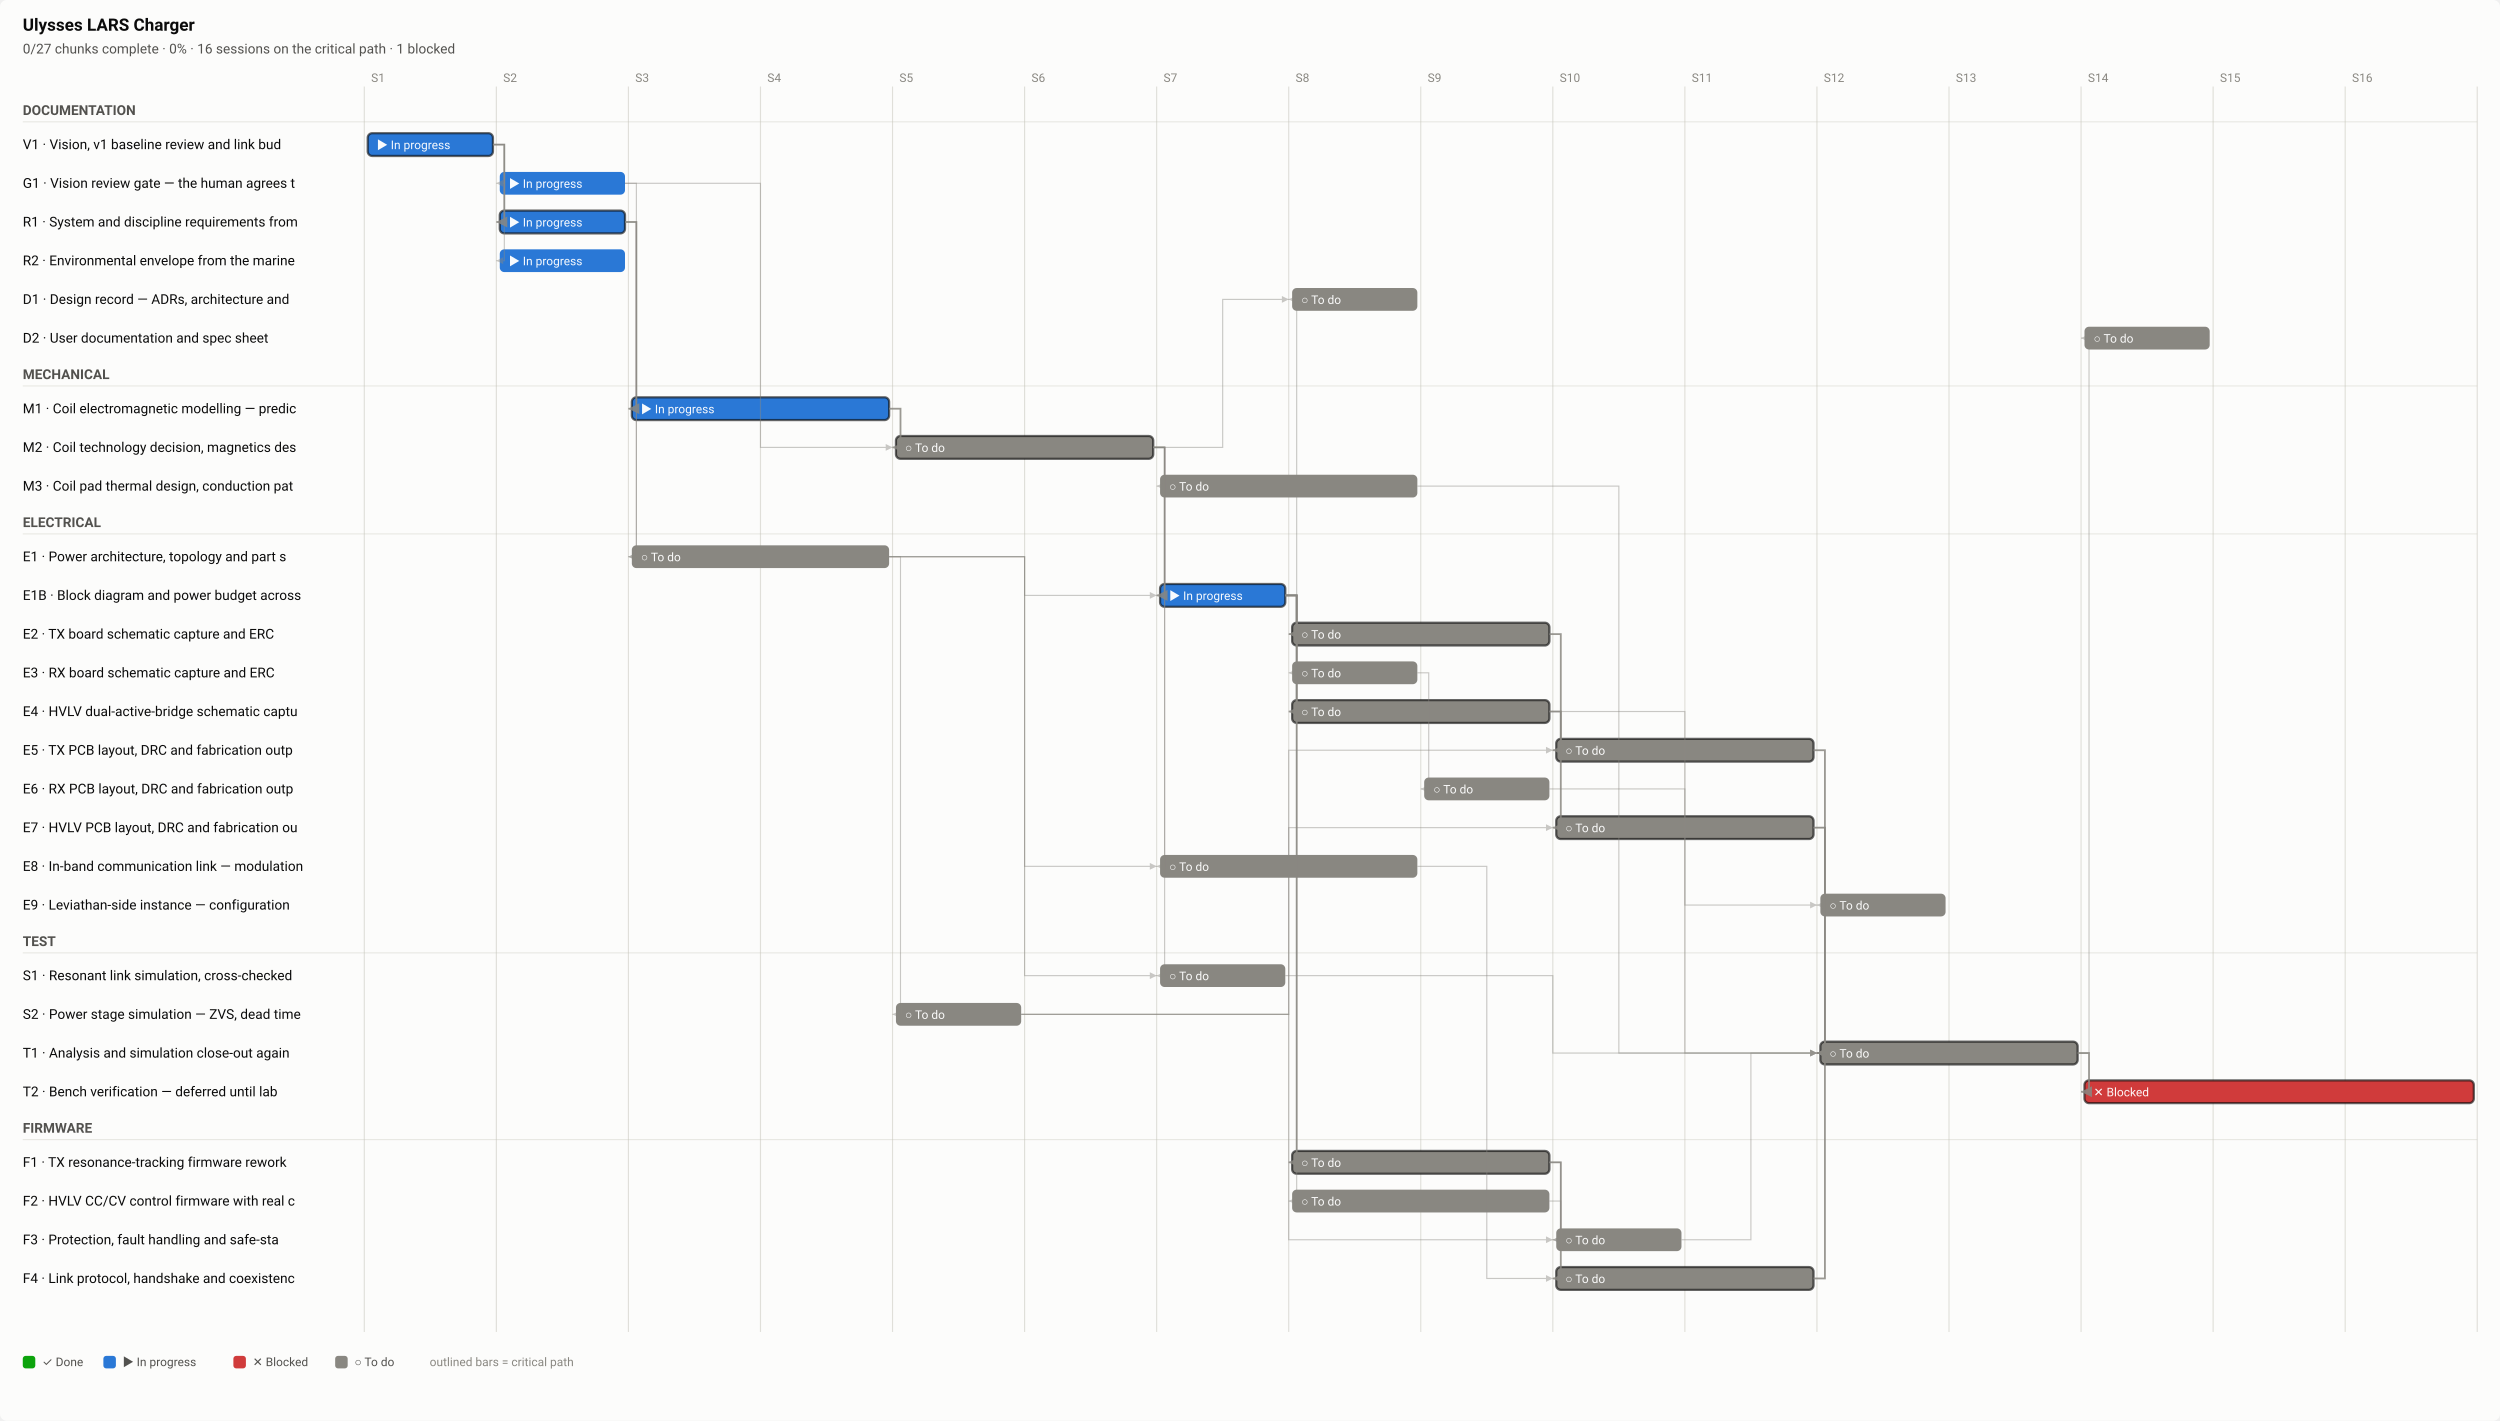
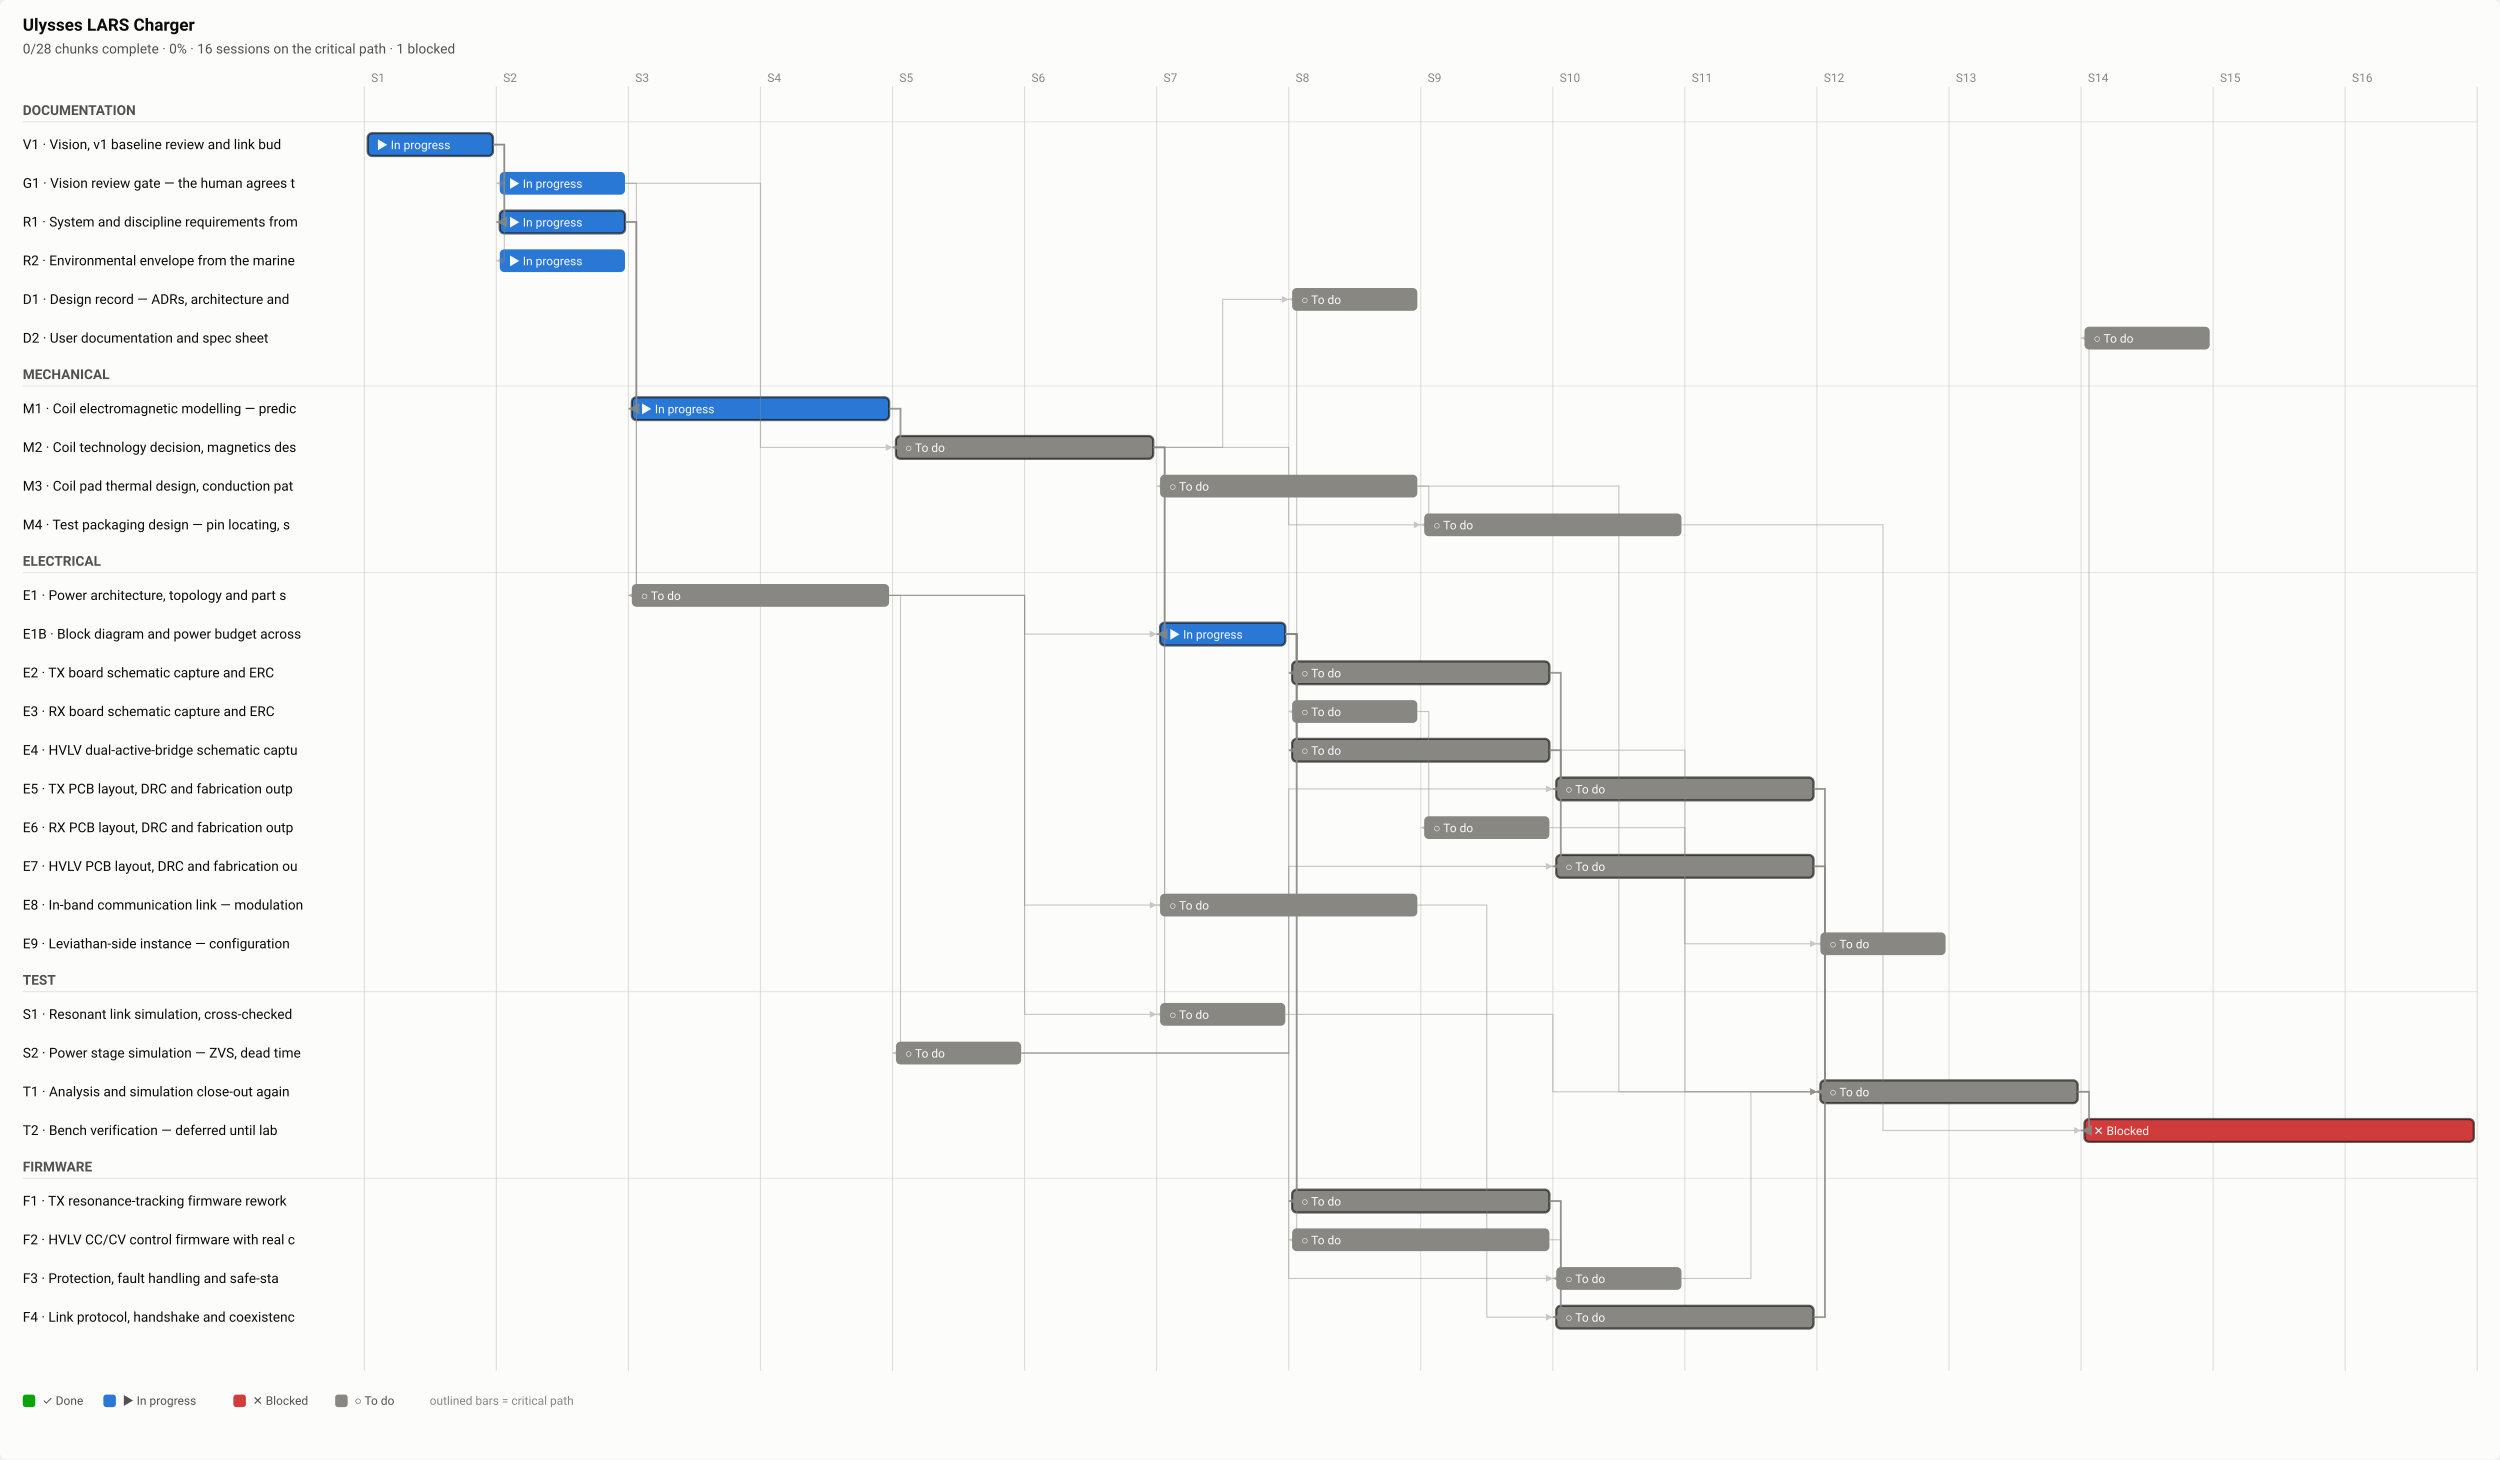
- <svg xmlns="http://www.w3.org/2000/svg" width="2196" height="1248" viewBox="0 0 2196 1248" font-family="ui-sans-serif,system-ui,-apple-system,'Segoe UI',Roboto,'Helvetica Neue',Arial,sans-serif" role="img" aria-label="Project plan: Ulysses LARS Charger, 0 of 27 chunks done">
+ <svg xmlns="http://www.w3.org/2000/svg" width="2196" height="1282" viewBox="0 0 2196 1282" font-family="ui-sans-serif,system-ui,-apple-system,'Segoe UI',Roboto,'Helvetica Neue',Arial,sans-serif" role="img" aria-label="Project plan: Ulysses LARS Charger, 0 of 28 chunks done">
  <style>
.s{fill:#fcfcfb} .ink{fill:#0b0b0b} .ink2{fill:#52514e} .ax{stroke:#c3c2b7} .bar-in_progress{fill:#2a78d6}
@media (prefers-color-scheme:dark){.s{fill:#1a1a19} .ink{fill:#ffffff} .ink2{fill:#c3c2b7} .ax{stroke:#383835} .bar-in_progress{fill:#3987e5}}
.mut{fill:#898781} .bar-done{fill:#0ca30c} .bar-blocked{fill:#d03b3b} .bar-todo{fill:#898781}
.crit{stroke:#0b0b0b;stroke-opacity:0.62;stroke-width:2}
@media (prefers-color-scheme:dark){.crit{stroke:#ffffff;stroke-opacity:0.72}}
.t{font-size:12px} .tb{font-size:12px;font-weight:600} .ts{font-size:10.5px} .h{font-size:15px;font-weight:600}
</style>
-   <rect width="2196" height="1248" class="s" rx="6" />
+   <rect width="2196" height="1282" class="s" rx="6" />
  <text x="20" y="27" class="h ink">Ulysses LARS Charger</text>
-   <text x="20" y="47" class="t ink2">0/27 chunks complete · 0% · 16 sessions on the critical path · 1 blocked</text>
-   <line x1="320" y1="76" x2="320" y2="1170" class="ax" stroke-width="1" opacity="0.5" />
+   <text x="20" y="47" class="t ink2">0/28 chunks complete · 0% · 16 sessions on the critical path · 1 blocked</text>
+   <line x1="320" y1="76" x2="320" y2="1204" class="ax" stroke-width="1" opacity="0.5" />
  <text x="326" y="72" class="ts mut">S1</text>
-   <line x1="436" y1="76" x2="436" y2="1170" class="ax" stroke-width="1" opacity="0.5" />
+   <line x1="436" y1="76" x2="436" y2="1204" class="ax" stroke-width="1" opacity="0.5" />
  <text x="442" y="72" class="ts mut">S2</text>
-   <line x1="552" y1="76" x2="552" y2="1170" class="ax" stroke-width="1" opacity="0.5" />
+   <line x1="552" y1="76" x2="552" y2="1204" class="ax" stroke-width="1" opacity="0.5" />
  <text x="558" y="72" class="ts mut">S3</text>
-   <line x1="668" y1="76" x2="668" y2="1170" class="ax" stroke-width="1" opacity="0.5" />
+   <line x1="668" y1="76" x2="668" y2="1204" class="ax" stroke-width="1" opacity="0.5" />
  <text x="674" y="72" class="ts mut">S4</text>
-   <line x1="784" y1="76" x2="784" y2="1170" class="ax" stroke-width="1" opacity="0.5" />
+   <line x1="784" y1="76" x2="784" y2="1204" class="ax" stroke-width="1" opacity="0.5" />
  <text x="790" y="72" class="ts mut">S5</text>
-   <line x1="900" y1="76" x2="900" y2="1170" class="ax" stroke-width="1" opacity="0.5" />
+   <line x1="900" y1="76" x2="900" y2="1204" class="ax" stroke-width="1" opacity="0.5" />
  <text x="906" y="72" class="ts mut">S6</text>
-   <line x1="1016" y1="76" x2="1016" y2="1170" class="ax" stroke-width="1" opacity="0.5" />
+   <line x1="1016" y1="76" x2="1016" y2="1204" class="ax" stroke-width="1" opacity="0.5" />
  <text x="1022" y="72" class="ts mut">S7</text>
-   <line x1="1132" y1="76" x2="1132" y2="1170" class="ax" stroke-width="1" opacity="0.5" />
+   <line x1="1132" y1="76" x2="1132" y2="1204" class="ax" stroke-width="1" opacity="0.5" />
  <text x="1138" y="72" class="ts mut">S8</text>
-   <line x1="1248" y1="76" x2="1248" y2="1170" class="ax" stroke-width="1" opacity="0.5" />
+   <line x1="1248" y1="76" x2="1248" y2="1204" class="ax" stroke-width="1" opacity="0.5" />
  <text x="1254" y="72" class="ts mut">S9</text>
-   <line x1="1364" y1="76" x2="1364" y2="1170" class="ax" stroke-width="1" opacity="0.5" />
+   <line x1="1364" y1="76" x2="1364" y2="1204" class="ax" stroke-width="1" opacity="0.5" />
  <text x="1370" y="72" class="ts mut">S10</text>
-   <line x1="1480" y1="76" x2="1480" y2="1170" class="ax" stroke-width="1" opacity="0.5" />
+   <line x1="1480" y1="76" x2="1480" y2="1204" class="ax" stroke-width="1" opacity="0.5" />
  <text x="1486" y="72" class="ts mut">S11</text>
-   <line x1="1596" y1="76" x2="1596" y2="1170" class="ax" stroke-width="1" opacity="0.5" />
+   <line x1="1596" y1="76" x2="1596" y2="1204" class="ax" stroke-width="1" opacity="0.5" />
  <text x="1602" y="72" class="ts mut">S12</text>
-   <line x1="1712" y1="76" x2="1712" y2="1170" class="ax" stroke-width="1" opacity="0.5" />
+   <line x1="1712" y1="76" x2="1712" y2="1204" class="ax" stroke-width="1" opacity="0.5" />
  <text x="1718" y="72" class="ts mut">S13</text>
-   <line x1="1828" y1="76" x2="1828" y2="1170" class="ax" stroke-width="1" opacity="0.5" />
+   <line x1="1828" y1="76" x2="1828" y2="1204" class="ax" stroke-width="1" opacity="0.5" />
  <text x="1834" y="72" class="ts mut">S14</text>
-   <line x1="1944" y1="76" x2="1944" y2="1170" class="ax" stroke-width="1" opacity="0.5" />
+   <line x1="1944" y1="76" x2="1944" y2="1204" class="ax" stroke-width="1" opacity="0.5" />
  <text x="1950" y="72" class="ts mut">S15</text>
-   <line x1="2060" y1="76" x2="2060" y2="1170" class="ax" stroke-width="1" opacity="0.5" />
+   <line x1="2060" y1="76" x2="2060" y2="1204" class="ax" stroke-width="1" opacity="0.5" />
  <text x="2066" y="72" class="ts mut">S16</text>
-   <line x1="2176" y1="76" x2="2176" y2="1170" class="ax" stroke-width="1" opacity="0.5" />
+   <line x1="2176" y1="76" x2="2176" y2="1204" class="ax" stroke-width="1" opacity="0.5" />
  <text x="20" y="101" class="tb ink2">DOCUMENTATION</text>
  <line x1="20" y1="107" x2="2176" y2="107" class="ax" stroke-width="1" opacity="0.35" />
  <text x="20" y="131.0" class="t ink">V1 · Vision, v1 baseline review and link bud</text>
  <rect x="323" y="117.0" width="110" height="20" rx="4" class="bar-in_progress crit" />
  <text x="331" y="131.0" class="ts" fill="#ffffff" opacity="0.96">▶ In progress</text>
  <text x="20" y="165.0" class="t ink">G1 · Vision review gate — the human agrees t</text>
  <rect x="439" y="151.0" width="110" height="20" rx="4" class="bar-in_progress" />
  <text x="447" y="165.0" class="ts" fill="#ffffff" opacity="0.96">▶ In progress</text>
  <text x="20" y="199.0" class="t ink">R1 · System and discipline requirements from</text>
  <rect x="439" y="185.0" width="110" height="20" rx="4" class="bar-in_progress crit" />
  <text x="447" y="199.0" class="ts" fill="#ffffff" opacity="0.96">▶ In progress</text>
  <text x="20" y="233.0" class="t ink">R2 · Environmental envelope from the marine </text>
  <rect x="439" y="219.0" width="110" height="20" rx="4" class="bar-in_progress" />
  <text x="447" y="233.0" class="ts" fill="#ffffff" opacity="0.96">▶ In progress</text>
  <text x="20" y="267.0" class="t ink">D1 · Design record — ADRs, architecture and </text>
  <rect x="1135" y="253.0" width="110" height="20" rx="4" class="bar-todo" />
  <text x="1143" y="267.0" class="ts" fill="#ffffff" opacity="0.96">○ To do</text>
  <text x="20" y="301.0" class="t ink">D2 · User documentation and spec sheet</text>
  <rect x="1831" y="287.0" width="110" height="20" rx="4" class="bar-todo" />
  <text x="1839" y="301.0" class="ts" fill="#ffffff" opacity="0.96">○ To do</text>
  <text x="20" y="333" class="tb ink2">MECHANICAL</text>
  <line x1="20" y1="339" x2="2176" y2="339" class="ax" stroke-width="1" opacity="0.35" />
  <text x="20" y="363.0" class="t ink">M1 · Coil electromagnetic modelling — predic</text>
  <rect x="555" y="349.0" width="226" height="20" rx="4" class="bar-in_progress crit" />
  <text x="563" y="363.0" class="ts" fill="#ffffff" opacity="0.96">▶ In progress</text>
  <text x="20" y="397.0" class="t ink">M2 · Coil technology decision, magnetics des</text>
  <rect x="787" y="383.0" width="226" height="20" rx="4" class="bar-todo crit" />
  <text x="795" y="397.0" class="ts" fill="#ffffff" opacity="0.96">○ To do</text>
  <text x="20" y="431.0" class="t ink">M3 · Coil pad thermal design, conduction pat</text>
  <rect x="1019" y="417.0" width="226" height="20" rx="4" class="bar-todo" />
  <text x="1027" y="431.0" class="ts" fill="#ffffff" opacity="0.96">○ To do</text>
-   <text x="20" y="463" class="tb ink2">ELECTRICAL</text>
-   <line x1="20" y1="469" x2="2176" y2="469" class="ax" stroke-width="1" opacity="0.35" />
-   <text x="20" y="493.0" class="t ink">E1 · Power architecture, topology and part s</text>
-   <rect x="555" y="479.0" width="226" height="20" rx="4" class="bar-todo" />
-   <text x="563" y="493.0" class="ts" fill="#ffffff" opacity="0.96">○ To do</text>
-   <text x="20" y="527.0" class="t ink">E1B · Block diagram and power budget across </text>
-   <rect x="1019" y="513.0" width="110" height="20" rx="4" class="bar-in_progress crit" />
-   <text x="1027" y="527.0" class="ts" fill="#ffffff" opacity="0.96">▶ In progress</text>
-   <text x="20" y="561.0" class="t ink">E2 · TX board schematic capture and ERC</text>
-   <rect x="1135" y="547.0" width="226" height="20" rx="4" class="bar-todo crit" />
-   <text x="1143" y="561.0" class="ts" fill="#ffffff" opacity="0.96">○ To do</text>
-   <text x="20" y="595.0" class="t ink">E3 · RX board schematic capture and ERC</text>
-   <rect x="1135" y="581.0" width="110" height="20" rx="4" class="bar-todo" />
+   <text x="20" y="465.0" class="t ink">M4 · Test packaging design — pin locating, s</text>
+   <rect x="1251" y="451.0" width="226" height="20" rx="4" class="bar-todo" />
+   <text x="1259" y="465.0" class="ts" fill="#ffffff" opacity="0.96">○ To do</text>
+   <text x="20" y="497" class="tb ink2">ELECTRICAL</text>
+   <line x1="20" y1="503" x2="2176" y2="503" class="ax" stroke-width="1" opacity="0.35" />
+   <text x="20" y="527.0" class="t ink">E1 · Power architecture, topology and part s</text>
+   <rect x="555" y="513.0" width="226" height="20" rx="4" class="bar-todo" />
+   <text x="563" y="527.0" class="ts" fill="#ffffff" opacity="0.96">○ To do</text>
+   <text x="20" y="561.0" class="t ink">E1B · Block diagram and power budget across </text>
+   <rect x="1019" y="547.0" width="110" height="20" rx="4" class="bar-in_progress crit" />
+   <text x="1027" y="561.0" class="ts" fill="#ffffff" opacity="0.96">▶ In progress</text>
+   <text x="20" y="595.0" class="t ink">E2 · TX board schematic capture and ERC</text>
+   <rect x="1135" y="581.0" width="226" height="20" rx="4" class="bar-todo crit" />
  <text x="1143" y="595.0" class="ts" fill="#ffffff" opacity="0.96">○ To do</text>
-   <text x="20" y="629.0" class="t ink">E4 · HVLV dual-active-bridge schematic captu</text>
-   <rect x="1135" y="615.0" width="226" height="20" rx="4" class="bar-todo crit" />
+   <text x="20" y="629.0" class="t ink">E3 · RX board schematic capture and ERC</text>
+   <rect x="1135" y="615.0" width="110" height="20" rx="4" class="bar-todo" />
  <text x="1143" y="629.0" class="ts" fill="#ffffff" opacity="0.96">○ To do</text>
-   <text x="20" y="663.0" class="t ink">E5 · TX PCB layout, DRC and fabrication outp</text>
-   <rect x="1367" y="649.0" width="226" height="20" rx="4" class="bar-todo crit" />
-   <text x="1375" y="663.0" class="ts" fill="#ffffff" opacity="0.96">○ To do</text>
-   <text x="20" y="697.0" class="t ink">E6 · RX PCB layout, DRC and fabrication outp</text>
-   <rect x="1251" y="683.0" width="110" height="20" rx="4" class="bar-todo" />
-   <text x="1259" y="697.0" class="ts" fill="#ffffff" opacity="0.96">○ To do</text>
-   <text x="20" y="731.0" class="t ink">E7 · HVLV PCB layout, DRC and fabrication ou</text>
-   <rect x="1367" y="717.0" width="226" height="20" rx="4" class="bar-todo crit" />
-   <text x="1375" y="731.0" class="ts" fill="#ffffff" opacity="0.96">○ To do</text>
-   <text x="20" y="765.0" class="t ink">E8 · In-band communication link — modulation</text>
-   <rect x="1019" y="751.0" width="226" height="20" rx="4" class="bar-todo" />
-   <text x="1027" y="765.0" class="ts" fill="#ffffff" opacity="0.96">○ To do</text>
-   <text x="20" y="799.0" class="t ink">E9 · Leviathan-side instance — configuration</text>
-   <rect x="1599" y="785.0" width="110" height="20" rx="4" class="bar-todo" />
-   <text x="1607" y="799.0" class="ts" fill="#ffffff" opacity="0.96">○ To do</text>
-   <text x="20" y="831" class="tb ink2">TEST</text>
-   <line x1="20" y1="837" x2="2176" y2="837" class="ax" stroke-width="1" opacity="0.35" />
-   <text x="20" y="861.0" class="t ink">S1 · Resonant link simulation, cross-checked</text>
-   <rect x="1019" y="847.0" width="110" height="20" rx="4" class="bar-todo" />
-   <text x="1027" y="861.0" class="ts" fill="#ffffff" opacity="0.96">○ To do</text>
-   <text x="20" y="895.0" class="t ink">S2 · Power stage simulation — ZVS, dead time</text>
-   <rect x="787" y="881.0" width="110" height="20" rx="4" class="bar-todo" />
-   <text x="795" y="895.0" class="ts" fill="#ffffff" opacity="0.96">○ To do</text>
-   <text x="20" y="929.0" class="t ink">T1 · Analysis and simulation close-out again</text>
-   <rect x="1599" y="915.0" width="226" height="20" rx="4" class="bar-todo crit" />
-   <text x="1607" y="929.0" class="ts" fill="#ffffff" opacity="0.96">○ To do</text>
-   <text x="20" y="963.0" class="t ink">T2 · Bench verification — deferred until lab</text>
-   <rect x="1831" y="949.0" width="342" height="20" rx="4" class="bar-blocked crit" />
-   <text x="1839" y="963.0" class="ts" fill="#ffffff" opacity="0.96">✕ Blocked</text>
-   <text x="20" y="995" class="tb ink2">FIRMWARE</text>
-   <line x1="20" y1="1001" x2="2176" y2="1001" class="ax" stroke-width="1" opacity="0.35" />
-   <text x="20" y="1025.0" class="t ink">F1 · TX resonance-tracking firmware rework</text>
-   <rect x="1135" y="1011.0" width="226" height="20" rx="4" class="bar-todo crit" />
-   <text x="1143" y="1025.0" class="ts" fill="#ffffff" opacity="0.96">○ To do</text>
-   <text x="20" y="1059.0" class="t ink">F2 · HVLV CC/CV control firmware with real c</text>
-   <rect x="1135" y="1045.0" width="226" height="20" rx="4" class="bar-todo" />
+   <text x="20" y="663.0" class="t ink">E4 · HVLV dual-active-bridge schematic captu</text>
+   <rect x="1135" y="649.0" width="226" height="20" rx="4" class="bar-todo crit" />
+   <text x="1143" y="663.0" class="ts" fill="#ffffff" opacity="0.96">○ To do</text>
+   <text x="20" y="697.0" class="t ink">E5 · TX PCB layout, DRC and fabrication outp</text>
+   <rect x="1367" y="683.0" width="226" height="20" rx="4" class="bar-todo crit" />
+   <text x="1375" y="697.0" class="ts" fill="#ffffff" opacity="0.96">○ To do</text>
+   <text x="20" y="731.0" class="t ink">E6 · RX PCB layout, DRC and fabrication outp</text>
+   <rect x="1251" y="717.0" width="110" height="20" rx="4" class="bar-todo" />
+   <text x="1259" y="731.0" class="ts" fill="#ffffff" opacity="0.96">○ To do</text>
+   <text x="20" y="765.0" class="t ink">E7 · HVLV PCB layout, DRC and fabrication ou</text>
+   <rect x="1367" y="751.0" width="226" height="20" rx="4" class="bar-todo crit" />
+   <text x="1375" y="765.0" class="ts" fill="#ffffff" opacity="0.96">○ To do</text>
+   <text x="20" y="799.0" class="t ink">E8 · In-band communication link — modulation</text>
+   <rect x="1019" y="785.0" width="226" height="20" rx="4" class="bar-todo" />
+   <text x="1027" y="799.0" class="ts" fill="#ffffff" opacity="0.96">○ To do</text>
+   <text x="20" y="833.0" class="t ink">E9 · Leviathan-side instance — configuration</text>
+   <rect x="1599" y="819.0" width="110" height="20" rx="4" class="bar-todo" />
+   <text x="1607" y="833.0" class="ts" fill="#ffffff" opacity="0.96">○ To do</text>
+   <text x="20" y="865" class="tb ink2">TEST</text>
+   <line x1="20" y1="871" x2="2176" y2="871" class="ax" stroke-width="1" opacity="0.35" />
+   <text x="20" y="895.0" class="t ink">S1 · Resonant link simulation, cross-checked</text>
+   <rect x="1019" y="881.0" width="110" height="20" rx="4" class="bar-todo" />
+   <text x="1027" y="895.0" class="ts" fill="#ffffff" opacity="0.96">○ To do</text>
+   <text x="20" y="929.0" class="t ink">S2 · Power stage simulation — ZVS, dead time</text>
+   <rect x="787" y="915.0" width="110" height="20" rx="4" class="bar-todo" />
+   <text x="795" y="929.0" class="ts" fill="#ffffff" opacity="0.96">○ To do</text>
+   <text x="20" y="963.0" class="t ink">T1 · Analysis and simulation close-out again</text>
+   <rect x="1599" y="949.0" width="226" height="20" rx="4" class="bar-todo crit" />
+   <text x="1607" y="963.0" class="ts" fill="#ffffff" opacity="0.96">○ To do</text>
+   <text x="20" y="997.0" class="t ink">T2 · Bench verification — deferred until lab</text>
+   <rect x="1831" y="983.0" width="342" height="20" rx="4" class="bar-blocked crit" />
+   <text x="1839" y="997.0" class="ts" fill="#ffffff" opacity="0.96">✕ Blocked</text>
+   <text x="20" y="1029" class="tb ink2">FIRMWARE</text>
+   <line x1="20" y1="1035" x2="2176" y2="1035" class="ax" stroke-width="1" opacity="0.35" />
+   <text x="20" y="1059.0" class="t ink">F1 · TX resonance-tracking firmware rework</text>
+   <rect x="1135" y="1045.0" width="226" height="20" rx="4" class="bar-todo crit" />
  <text x="1143" y="1059.0" class="ts" fill="#ffffff" opacity="0.96">○ To do</text>
-   <text x="20" y="1093.0" class="t ink">F3 · Protection, fault handling and safe-sta</text>
-   <rect x="1367" y="1079.0" width="110" height="20" rx="4" class="bar-todo" />
-   <text x="1375" y="1093.0" class="ts" fill="#ffffff" opacity="0.96">○ To do</text>
-   <text x="20" y="1127.0" class="t ink">F4 · Link protocol, handshake and coexistenc</text>
-   <rect x="1367" y="1113.0" width="226" height="20" rx="4" class="bar-todo crit" />
+   <text x="20" y="1093.0" class="t ink">F2 · HVLV CC/CV control firmware with real c</text>
+   <rect x="1135" y="1079.0" width="226" height="20" rx="4" class="bar-todo" />
+   <text x="1143" y="1093.0" class="ts" fill="#ffffff" opacity="0.96">○ To do</text>
+   <text x="20" y="1127.0" class="t ink">F3 · Protection, fault handling and safe-sta</text>
+   <rect x="1367" y="1113.0" width="110" height="20" rx="4" class="bar-todo" />
  <text x="1375" y="1127.0" class="ts" fill="#ffffff" opacity="0.96">○ To do</text>
+   <text x="20" y="1161.0" class="t ink">F4 · Link protocol, handshake and coexistenc</text>
+   <rect x="1367" y="1147.0" width="226" height="20" rx="4" class="bar-todo crit" />
+   <text x="1375" y="1161.0" class="ts" fill="#ffffff" opacity="0.96">○ To do</text>
  <defs>
    <marker id="ah" markerWidth="7" markerHeight="7" refX="6" refY="3" orient="auto">
      <path d="M0,0 L6,3 L0,6 z" fill="#898781" />
    </marker>
  </defs>
  <path d="M433,127.0 H443 V161.0 H436" fill="none" stroke="#898781" stroke-width="1" opacity="0.45" marker-end="url(#ah)" />
  <path d="M433,127.0 H443 V195.0 H436" fill="none" stroke="#898781" stroke-width="1.6" opacity="0.85" marker-end="url(#ah)" />
  <path d="M433,127.0 H443 V229.0 H436" fill="none" stroke="#898781" stroke-width="1" opacity="0.45" marker-end="url(#ah)" />
  <path d="M549,195.0 H559 V359.0 H552" fill="none" stroke="#898781" stroke-width="1.6" opacity="0.85" marker-end="url(#ah)" />
  <path d="M781,359.0 H791 V393.0 H784" fill="none" stroke="#898781" stroke-width="1.6" opacity="0.85" marker-end="url(#ah)" />
  <path d="M549,161.0 H668.0 V393.0 H784" fill="none" stroke="#898781" stroke-width="1" opacity="0.45" marker-end="url(#ah)" />
  <path d="M1013,393.0 H1023 V427.0 H1016" fill="none" stroke="#898781" stroke-width="1" opacity="0.45" marker-end="url(#ah)" />
-   <path d="M549,195.0 H559 V489.0 H552" fill="none" stroke="#898781" stroke-width="1" opacity="0.45" marker-end="url(#ah)" />
-   <path d="M549,161.0 H559 V489.0 H552" fill="none" stroke="#898781" stroke-width="1" opacity="0.45" marker-end="url(#ah)" />
-   <path d="M781,489.0 H900.0 V523.0 H1016" fill="none" stroke="#898781" stroke-width="1" opacity="0.45" marker-end="url(#ah)" />
-   <path d="M1013,393.0 H1023 V523.0 H1016" fill="none" stroke="#898781" stroke-width="1.6" opacity="0.85" marker-end="url(#ah)" />
-   <path d="M1129,523.0 H1139 V557.0 H1132" fill="none" stroke="#898781" stroke-width="1.6" opacity="0.85" marker-end="url(#ah)" />
-   <path d="M1129,523.0 H1139 V591.0 H1132" fill="none" stroke="#898781" stroke-width="1" opacity="0.45" marker-end="url(#ah)" />
-   <path d="M1129,523.0 H1139 V625.0 H1132" fill="none" stroke="#898781" stroke-width="1.6" opacity="0.85" marker-end="url(#ah)" />
-   <path d="M1361,557.0 H1371 V659.0 H1364" fill="none" stroke="#898781" stroke-width="1.6" opacity="0.85" marker-end="url(#ah)" />
-   <path d="M897,891.0 H1132.0 V659.0 H1364" fill="none" stroke="#898781" stroke-width="1" opacity="0.45" marker-end="url(#ah)" />
-   <path d="M1245,591.0 H1255 V693.0 H1248" fill="none" stroke="#898781" stroke-width="1" opacity="0.45" marker-end="url(#ah)" />
-   <path d="M1361,625.0 H1371 V727.0 H1364" fill="none" stroke="#898781" stroke-width="1.6" opacity="0.85" marker-end="url(#ah)" />
-   <path d="M897,891.0 H1132.0 V727.0 H1364" fill="none" stroke="#898781" stroke-width="1" opacity="0.45" marker-end="url(#ah)" />
-   <path d="M781,489.0 H900.0 V761.0 H1016" fill="none" stroke="#898781" stroke-width="1" opacity="0.45" marker-end="url(#ah)" />
-   <path d="M1013,393.0 H1023 V761.0 H1016" fill="none" stroke="#898781" stroke-width="1" opacity="0.45" marker-end="url(#ah)" />
-   <path d="M1361,625.0 H1480.0 V795.0 H1596" fill="none" stroke="#898781" stroke-width="1" opacity="0.45" marker-end="url(#ah)" />
-   <path d="M1593,727.0 H1603 V795.0 H1596" fill="none" stroke="#898781" stroke-width="1" opacity="0.45" marker-end="url(#ah)" />
-   <path d="M1013,393.0 H1023 V857.0 H1016" fill="none" stroke="#898781" stroke-width="1" opacity="0.45" marker-end="url(#ah)" />
-   <path d="M781,489.0 H900.0 V857.0 H1016" fill="none" stroke="#898781" stroke-width="1" opacity="0.45" marker-end="url(#ah)" />
-   <path d="M781,489.0 H791 V891.0 H784" fill="none" stroke="#898781" stroke-width="1" opacity="0.45" marker-end="url(#ah)" />
-   <path d="M1129,523.0 H1139 V1021.0 H1132" fill="none" stroke="#898781" stroke-width="1.6" opacity="0.85" marker-end="url(#ah)" />
-   <path d="M1129,523.0 H1139 V1055.0 H1132" fill="none" stroke="#898781" stroke-width="1" opacity="0.45" marker-end="url(#ah)" />
-   <path d="M1361,1021.0 H1371 V1089.0 H1364" fill="none" stroke="#898781" stroke-width="1" opacity="0.45" marker-end="url(#ah)" />
-   <path d="M1361,1055.0 H1371 V1089.0 H1364" fill="none" stroke="#898781" stroke-width="1" opacity="0.45" marker-end="url(#ah)" />
-   <path d="M897,891.0 H1132.0 V1089.0 H1364" fill="none" stroke="#898781" stroke-width="1" opacity="0.45" marker-end="url(#ah)" />
-   <path d="M1245,761.0 H1306.0 V1123.0 H1364" fill="none" stroke="#898781" stroke-width="1" opacity="0.45" marker-end="url(#ah)" />
-   <path d="M1361,1021.0 H1371 V1123.0 H1364" fill="none" stroke="#898781" stroke-width="1.6" opacity="0.85" marker-end="url(#ah)" />
-   <path d="M1593,659.0 H1603 V925.0 H1596" fill="none" stroke="#898781" stroke-width="1.6" opacity="0.85" marker-end="url(#ah)" />
-   <path d="M1361,693.0 H1480.0 V925.0 H1596" fill="none" stroke="#898781" stroke-width="1" opacity="0.45" marker-end="url(#ah)" />
-   <path d="M1593,727.0 H1603 V925.0 H1596" fill="none" stroke="#898781" stroke-width="1.6" opacity="0.85" marker-end="url(#ah)" />
-   <path d="M1477,1089.0 H1538.0 V925.0 H1596" fill="none" stroke="#898781" stroke-width="1" opacity="0.45" marker-end="url(#ah)" />
-   <path d="M1593,1123.0 H1603 V925.0 H1596" fill="none" stroke="#898781" stroke-width="1.6" opacity="0.85" marker-end="url(#ah)" />
-   <path d="M1245,427.0 H1422.0 V925.0 H1596" fill="none" stroke="#898781" stroke-width="1" opacity="0.45" marker-end="url(#ah)" />
-   <path d="M1129,857.0 H1364.0 V925.0 H1596" fill="none" stroke="#898781" stroke-width="1" opacity="0.45" marker-end="url(#ah)" />
-   <path d="M1825,925.0 H1835 V959.0 H1828" fill="none" stroke="#898781" stroke-width="1.6" opacity="0.85" marker-end="url(#ah)" />
+   <path d="M1013,393.0 H1132.0 V461.0 H1248" fill="none" stroke="#898781" stroke-width="1" opacity="0.45" marker-end="url(#ah)" />
+   <path d="M1245,427.0 H1255 V461.0 H1248" fill="none" stroke="#898781" stroke-width="1" opacity="0.45" marker-end="url(#ah)" />
+   <path d="M549,195.0 H559 V523.0 H552" fill="none" stroke="#898781" stroke-width="1" opacity="0.45" marker-end="url(#ah)" />
+   <path d="M549,161.0 H559 V523.0 H552" fill="none" stroke="#898781" stroke-width="1" opacity="0.45" marker-end="url(#ah)" />
+   <path d="M781,523.0 H900.0 V557.0 H1016" fill="none" stroke="#898781" stroke-width="1" opacity="0.45" marker-end="url(#ah)" />
+   <path d="M1013,393.0 H1023 V557.0 H1016" fill="none" stroke="#898781" stroke-width="1.6" opacity="0.85" marker-end="url(#ah)" />
+   <path d="M1129,557.0 H1139 V591.0 H1132" fill="none" stroke="#898781" stroke-width="1.6" opacity="0.85" marker-end="url(#ah)" />
+   <path d="M1129,557.0 H1139 V625.0 H1132" fill="none" stroke="#898781" stroke-width="1" opacity="0.45" marker-end="url(#ah)" />
+   <path d="M1129,557.0 H1139 V659.0 H1132" fill="none" stroke="#898781" stroke-width="1.6" opacity="0.85" marker-end="url(#ah)" />
+   <path d="M1361,591.0 H1371 V693.0 H1364" fill="none" stroke="#898781" stroke-width="1.6" opacity="0.85" marker-end="url(#ah)" />
+   <path d="M897,925.0 H1132.0 V693.0 H1364" fill="none" stroke="#898781" stroke-width="1" opacity="0.45" marker-end="url(#ah)" />
+   <path d="M1245,625.0 H1255 V727.0 H1248" fill="none" stroke="#898781" stroke-width="1" opacity="0.45" marker-end="url(#ah)" />
+   <path d="M1361,659.0 H1371 V761.0 H1364" fill="none" stroke="#898781" stroke-width="1.6" opacity="0.85" marker-end="url(#ah)" />
+   <path d="M897,925.0 H1132.0 V761.0 H1364" fill="none" stroke="#898781" stroke-width="1" opacity="0.45" marker-end="url(#ah)" />
+   <path d="M781,523.0 H900.0 V795.0 H1016" fill="none" stroke="#898781" stroke-width="1" opacity="0.45" marker-end="url(#ah)" />
+   <path d="M1013,393.0 H1023 V795.0 H1016" fill="none" stroke="#898781" stroke-width="1" opacity="0.45" marker-end="url(#ah)" />
+   <path d="M1361,659.0 H1480.0 V829.0 H1596" fill="none" stroke="#898781" stroke-width="1" opacity="0.45" marker-end="url(#ah)" />
+   <path d="M1593,761.0 H1603 V829.0 H1596" fill="none" stroke="#898781" stroke-width="1" opacity="0.45" marker-end="url(#ah)" />
+   <path d="M1013,393.0 H1023 V891.0 H1016" fill="none" stroke="#898781" stroke-width="1" opacity="0.45" marker-end="url(#ah)" />
+   <path d="M781,523.0 H900.0 V891.0 H1016" fill="none" stroke="#898781" stroke-width="1" opacity="0.45" marker-end="url(#ah)" />
+   <path d="M781,523.0 H791 V925.0 H784" fill="none" stroke="#898781" stroke-width="1" opacity="0.45" marker-end="url(#ah)" />
+   <path d="M1129,557.0 H1139 V1055.0 H1132" fill="none" stroke="#898781" stroke-width="1.6" opacity="0.85" marker-end="url(#ah)" />
+   <path d="M1129,557.0 H1139 V1089.0 H1132" fill="none" stroke="#898781" stroke-width="1" opacity="0.45" marker-end="url(#ah)" />
+   <path d="M1361,1055.0 H1371 V1123.0 H1364" fill="none" stroke="#898781" stroke-width="1" opacity="0.45" marker-end="url(#ah)" />
+   <path d="M1361,1089.0 H1371 V1123.0 H1364" fill="none" stroke="#898781" stroke-width="1" opacity="0.45" marker-end="url(#ah)" />
+   <path d="M897,925.0 H1132.0 V1123.0 H1364" fill="none" stroke="#898781" stroke-width="1" opacity="0.45" marker-end="url(#ah)" />
+   <path d="M1245,795.0 H1306.0 V1157.0 H1364" fill="none" stroke="#898781" stroke-width="1" opacity="0.45" marker-end="url(#ah)" />
+   <path d="M1361,1055.0 H1371 V1157.0 H1364" fill="none" stroke="#898781" stroke-width="1.6" opacity="0.85" marker-end="url(#ah)" />
+   <path d="M1593,693.0 H1603 V959.0 H1596" fill="none" stroke="#898781" stroke-width="1.6" opacity="0.85" marker-end="url(#ah)" />
+   <path d="M1361,727.0 H1480.0 V959.0 H1596" fill="none" stroke="#898781" stroke-width="1" opacity="0.45" marker-end="url(#ah)" />
+   <path d="M1593,761.0 H1603 V959.0 H1596" fill="none" stroke="#898781" stroke-width="1.6" opacity="0.85" marker-end="url(#ah)" />
+   <path d="M1477,1123.0 H1538.0 V959.0 H1596" fill="none" stroke="#898781" stroke-width="1" opacity="0.45" marker-end="url(#ah)" />
+   <path d="M1593,1157.0 H1603 V959.0 H1596" fill="none" stroke="#898781" stroke-width="1.6" opacity="0.85" marker-end="url(#ah)" />
+   <path d="M1245,427.0 H1422.0 V959.0 H1596" fill="none" stroke="#898781" stroke-width="1" opacity="0.45" marker-end="url(#ah)" />
+   <path d="M1129,891.0 H1364.0 V959.0 H1596" fill="none" stroke="#898781" stroke-width="1" opacity="0.45" marker-end="url(#ah)" />
+   <path d="M1825,959.0 H1835 V993.0 H1828" fill="none" stroke="#898781" stroke-width="1.6" opacity="0.85" marker-end="url(#ah)" />
+   <path d="M1477,461.0 H1654.0 V993.0 H1828" fill="none" stroke="#898781" stroke-width="1" opacity="0.45" marker-end="url(#ah)" />
  <path d="M1013,393.0 H1074.0 V263.0 H1132" fill="none" stroke="#898781" stroke-width="1" opacity="0.45" marker-end="url(#ah)" />
-   <path d="M1129,523.0 H1139 V263.0 H1132" fill="none" stroke="#898781" stroke-width="1" opacity="0.45" marker-end="url(#ah)" />
-   <path d="M1825,925.0 H1835 V297.0 H1828" fill="none" stroke="#898781" stroke-width="1" opacity="0.45" marker-end="url(#ah)" />
-   <rect x="20" y="1191" width="11" height="11" rx="2.5" class="bar-done" />
-   <text x="37" y="1200" class="ts ink2">✓ Done</text>
-   <rect x="90.8" y="1191" width="11" height="11" rx="2.5" class="bar-in_progress" />
-   <text x="107.8" y="1200" class="ts ink2">▶ In progress</text>
-   <rect x="205.0" y="1191" width="11" height="11" rx="2.5" class="bar-blocked" />
-   <text x="222.0" y="1200" class="ts ink2">✕ Blocked</text>
-   <rect x="294.4" y="1191" width="11" height="11" rx="2.5" class="bar-todo" />
-   <text x="311.4" y="1200" class="ts ink2">○ To do</text>
-   <text x="377.4" y="1200" class="ts mut">outlined bars = critical path</text>
+   <path d="M1129,557.0 H1139 V263.0 H1132" fill="none" stroke="#898781" stroke-width="1" opacity="0.45" marker-end="url(#ah)" />
+   <path d="M1825,959.0 H1835 V297.0 H1828" fill="none" stroke="#898781" stroke-width="1" opacity="0.45" marker-end="url(#ah)" />
+   <rect x="20" y="1225" width="11" height="11" rx="2.5" class="bar-done" />
+   <text x="37" y="1234" class="ts ink2">✓ Done</text>
+   <rect x="90.8" y="1225" width="11" height="11" rx="2.5" class="bar-in_progress" />
+   <text x="107.8" y="1234" class="ts ink2">▶ In progress</text>
+   <rect x="205.0" y="1225" width="11" height="11" rx="2.5" class="bar-blocked" />
+   <text x="222.0" y="1234" class="ts ink2">✕ Blocked</text>
+   <rect x="294.4" y="1225" width="11" height="11" rx="2.5" class="bar-todo" />
+   <text x="311.4" y="1234" class="ts ink2">○ To do</text>
+   <text x="377.4" y="1234" class="ts mut">outlined bars = critical path</text>
</svg>
